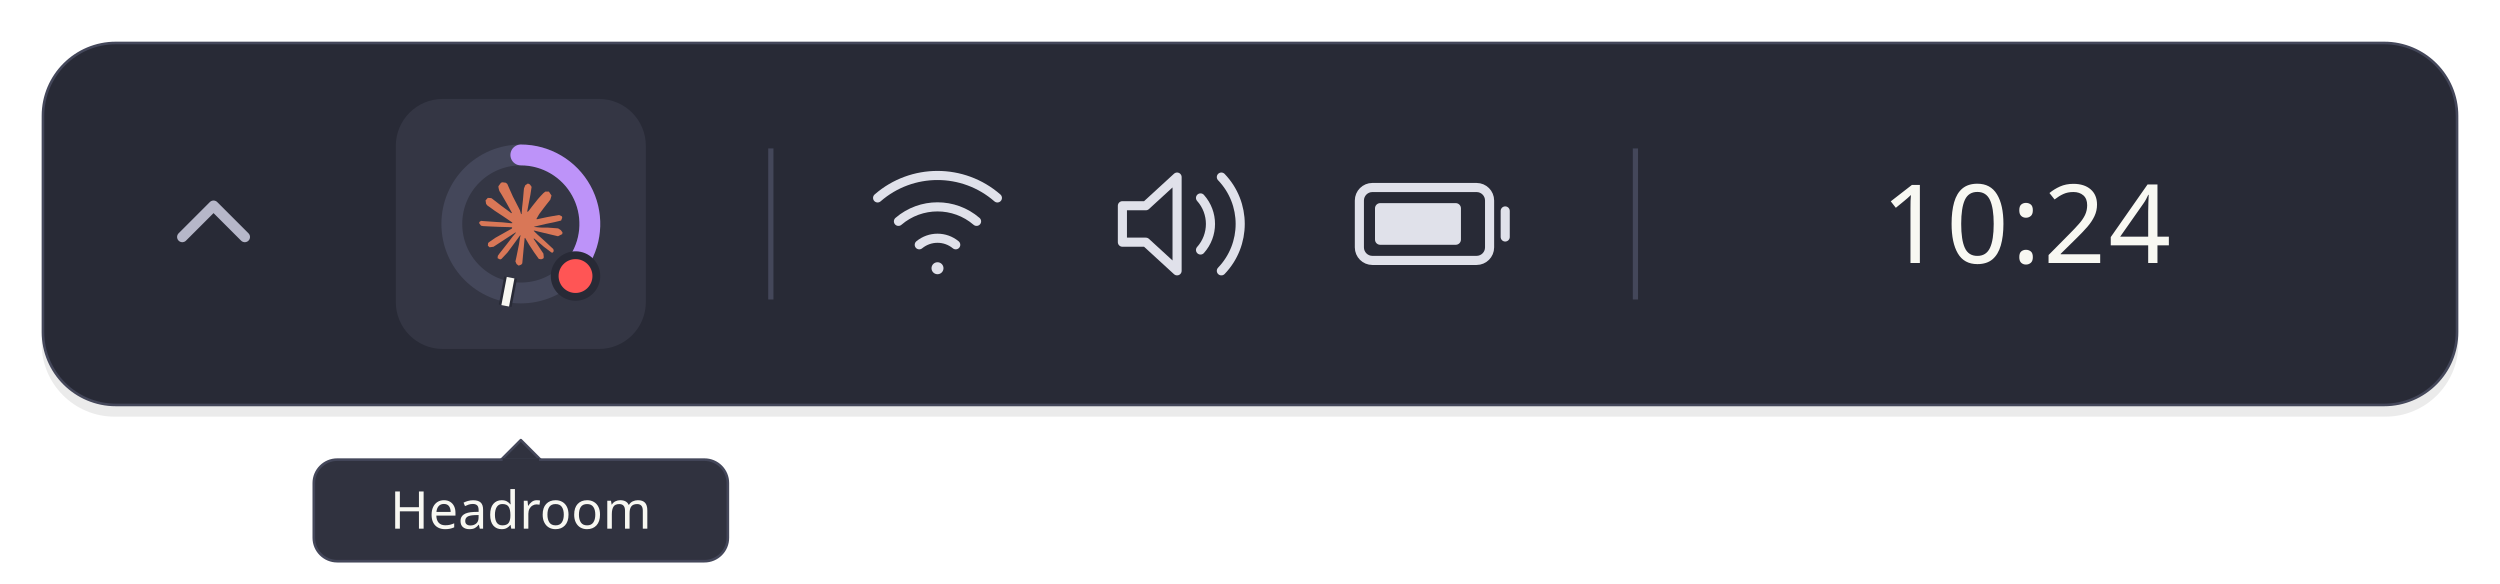
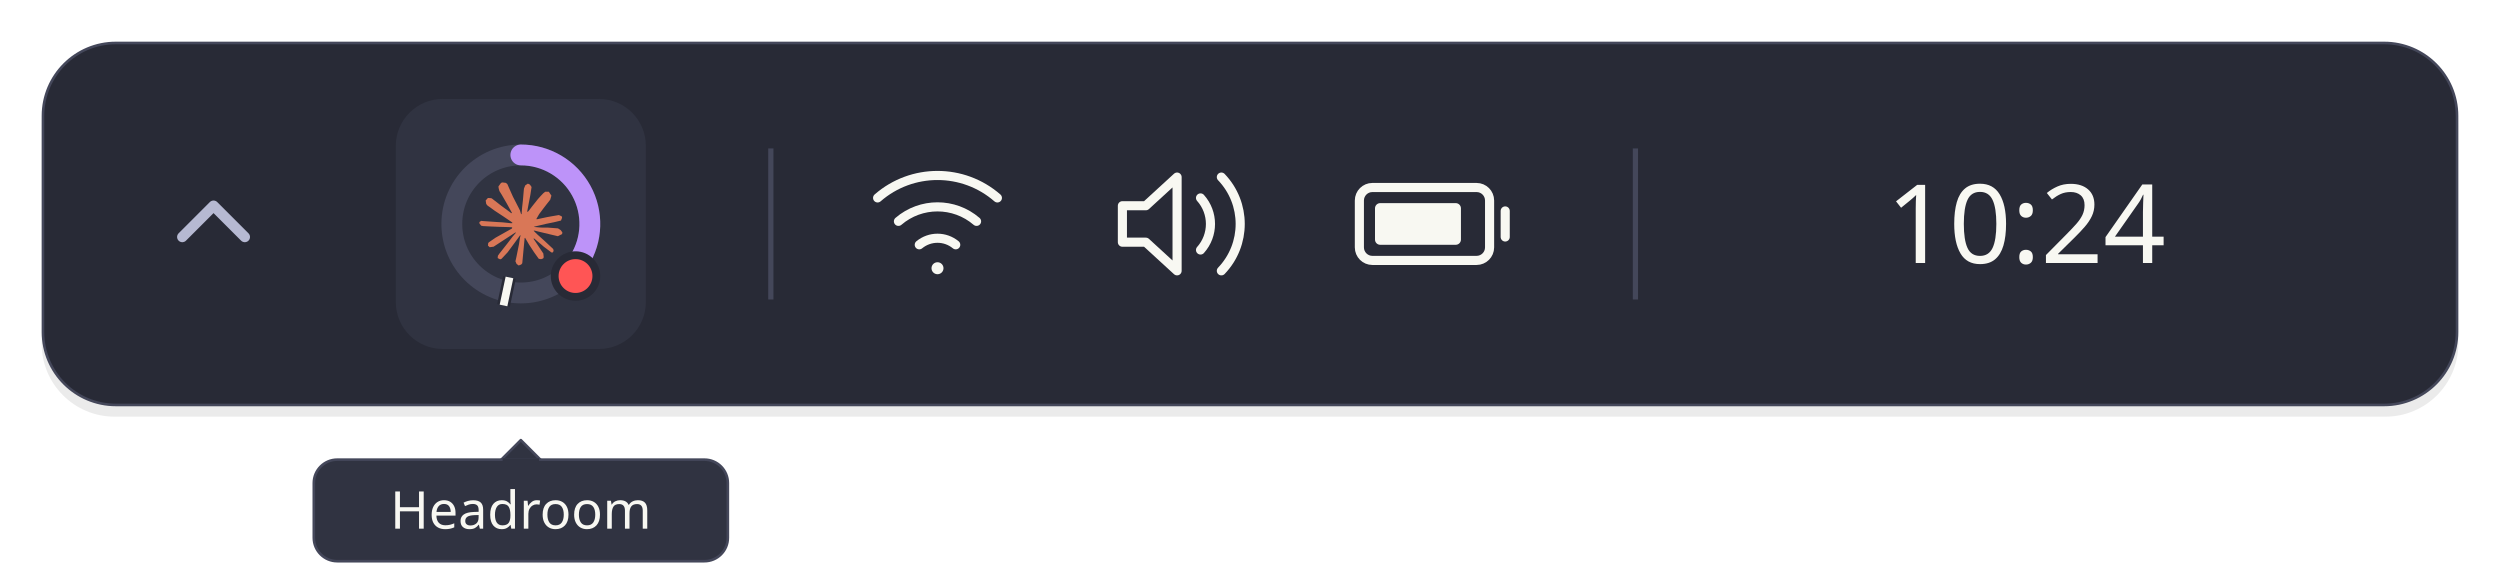
<svg xmlns="http://www.w3.org/2000/svg" width="960" height="224" viewBox="0 0 960 224" role="img" aria-labelledby="title description">
  <rect x="16" y="20" width="928" height="140" rx="28" fill="#000" opacity=".08" />
  <rect x="16.5" y="16.5" width="927" height="139" rx="28" fill="#282a36" stroke="#44475a" />
-   <path d="M70 91l12-12 12 12" fill="none" stroke="#b6b7c9" stroke-width="4" stroke-linecap="round" stroke-linejoin="round" />
-   <rect x="152" y="38" width="96" height="96" rx="18" fill="#343644" />
+   <path d="M70 91l12-12 12 12" fill="none" stroke="#b6b9d2" stroke-width="4" stroke-linecap="round" stroke-linejoin="round" />
+   <rect x="152" y="38" width="96" height="96" rx="18" fill="#303341" />
  <g transform="translate(168 54)">
    <circle cx="32" cy="32" r="26.5" fill="none" stroke="#44475a" stroke-width="8" />
    <path d="M32 5.5 A26.5 26.5 0 0 1 54.375 46.199" fill="none" stroke="#bd93f9" stroke-width="8" stroke-linecap="round" />
-     <path d="M28.065 52.628 L26.004 63.433" fill="none" stroke="#282a36" stroke-width="5" />
-     <path d="M28.065 52.628 L26.004 63.433" fill="none" stroke="#f8f8f2" stroke-width="3" />
-     <g transform="translate(16 16) scale(0.1358234) translate(-6.2 -6.2)">
+     <path d="M27.634 52.541 L25.347 63.301" fill="none" stroke="#282a36" stroke-width="5" />
+     <path d="M27.634 52.541 L25.347 63.301" fill="none" stroke="#f8f8f2" stroke-width="3" />
+     <g transform="translate(16 16) scale(0.1353781) translate(-5.8125 -5.8125)">
      <path d="M52.428 162.873L98.784 136.879L99.549 134.602L98.784 133.334H96.492L88.724 132.862L62.235 132.153L39.311 131.207L17.025 130.026L11.421 128.844L6.2 121.873L6.709 118.447L11.421 115.257L18.171 115.847L33.071 116.911L55.485 118.447L71.659 119.392L95.728 121.873H99.549L100.058 120.337L98.784 119.392L97.766 118.447L74.588 102.732L49.499 86.191L36.382 76.62L29.378 71.776L25.812 67.286L24.284 57.361L30.651 50.272L39.311 50.862L41.476 51.453L50.264 58.188L68.984 72.721L93.436 90.68L97.001 93.634L98.437 92.665L98.657 91.98L97.001 89.263L83.757 65.277L69.621 40.819L63.253 30.658L61.598 24.632C60.956 22.103 60.579 20.011 60.579 17.425L67.838 7.5L71.913 6.2L81.719 7.5L85.795 11.044L91.907 24.986L101.714 46.845L116.996 76.62L121.453 85.482L123.873 93.634L124.764 96.115H126.292V94.698L127.566 77.92L129.858 57.361L132.15 30.894L132.915 23.451L136.608 14.471L143.994 9.626L149.725 12.344L154.437 19.079L153.8 23.451L150.998 41.646L145.522 70.121L141.957 89.263H143.994L146.414 86.781L156.093 74.021L172.266 53.698L179.398 45.663L187.803 36.802L193.152 32.548H203.34L210.726 43.655L207.415 55.116L196.972 68.349L188.312 79.574L175.896 96.21L168.191 109.585L168.882 110.689L170.738 110.53L198.755 104.504L213.91 101.787L231.994 98.715L240.144 102.496L241.036 106.395L237.852 114.311L218.495 119.037L195.826 123.645L162.07 131.592L161.696 131.893L162.137 132.547L177.36 133.925L183.855 134.279H199.774L229.447 136.524L237.215 141.605L241.8 147.867L241.036 152.711L229.065 158.737L213.019 154.956L175.45 145.977L162.587 142.787H160.805V143.85L171.502 154.366L191.242 172.089L215.82 195.011L217.094 200.682L213.91 205.172L210.599 204.699L188.949 188.394L180.544 181.069L161.696 165.118H160.422V166.772L164.752 173.152L187.803 207.771L188.949 218.405L187.294 221.832L181.308 223.959L174.813 222.777L161.187 203.754L147.305 182.486L136.098 163.345L134.745 164.2L128.075 235.42L125.019 239.082L117.887 241.8L111.902 237.31L108.718 229.984L111.902 215.452L115.722 196.547L118.779 181.541L121.58 162.873L123.291 156.636L123.14 156.219L121.773 156.449L107.699 175.752L86.304 204.699L69.366 222.777L65.291 224.431L58.287 220.768L58.923 214.27L62.871 208.48L86.304 178.705L100.44 160.155L109.551 149.507L109.462 147.967L108.959 147.924L46.698 188.512L35.618 189.93L30.779 185.44L31.416 178.115L33.708 175.752L52.428 162.873Z" fill="#D97757" />
    </g>
    <circle cx="53" cy="52" r="8" fill="#ff5555" stroke="#282a36" stroke-width="3" />
  </g>
-   <path d="M296 57v58" stroke="#44475a" stroke-width="2" />
-   <g fill="none" stroke="#e0e1ea" stroke-width="3.5" stroke-linecap="round" stroke-linejoin="round">
+   <path d="M296 57v58 M628 57v58" stroke="#44475a" stroke-width="2" />
+   <g fill="none" stroke="#f8f8f2" stroke-width="3.5" stroke-linecap="round" stroke-linejoin="round">
    <g transform="translate(360 86)">
      <path d="M-23-10a35 35 0 0 1 46 0 M-15-1a23 23 0 0 1 30 0 M-7 8a11 11 0 0 1 14 0" />
-       <circle cy="17" r="2.3" fill="#e0e1ea" stroke="none" />
+       <circle cy="17" r="2.3" fill="#f8f8f2" stroke="none" />
    </g>
    <g transform="translate(452 86)">
      <path d="M-21-7h9L0-18v36L-12 7h-9z" />
      <path d="M9-10a15 15 0 0 1 0 20 M17-18a26 26 0 0 1 0 36" />
    </g>
    <g transform="translate(550 86)">
      <rect x="-28" y="-14" width="50" height="28" rx="5" />
      <path d="M28-5v10" />
-       <rect x="-22" y="-8" width="33" height="16" rx="2" fill="#e0e1ea" stroke="none" />
+       <rect x="-22" y="-8" width="33" height="16" rx="2" fill="#f8f8f2" stroke="none" />
    </g>
  </g>
-   <path d="M628 57v58" stroke="#44475a" stroke-width="2" />
-   <text x="778" y="101" text-anchor="middle" fill="#f8f8f2" font-family="Noto Sans, Segoe UI, sans-serif" font-size="42" font-weight="500" letter-spacing="1">10:24</text>
-   <path d="M192 177l8-8 8 8" fill="#30323f" stroke="#44475a" stroke-linejoin="round" />
-   <rect x="120.5" y="176.5" width="159" height="39" rx="9" fill="#30323f" stroke="#44475a" />
-   <path d="M193 177h14" stroke="#30323f" stroke-width="2" />
-   <text x="200" y="203" text-anchor="middle" fill="#f8f8f2" font-family="Noto Sans, Segoe UI, sans-serif" font-size="20" font-weight="500">Headroom</text>
+   <path d="M739.25 101 L735.641 101 L735.641 80.031 C735.641 78.833 735.656 77.87 735.688 77.141 C735.719 76.412 735.76 75.656 735.813 74.875 C735.365 75.323 734.958 75.701 734.594 76.008 C734.229 76.315 733.766 76.708 733.203 77.188 L730.016 79.781 L728.078 77.312 L736.188 71 L739.25 71 L739.25 101 M770.328 85.969 C770.328 89.188 769.992 91.951 769.32 94.258 C768.648 96.565 767.583 98.336 766.125 99.57 C764.667 100.805 762.734 101.422 760.328 101.422 C756.943 101.422 754.445 100.057 752.836 97.328 C751.227 94.599 750.422 90.812 750.422 85.969 C750.422 82.719 750.75 79.945 751.406 77.648 C752.063 75.352 753.12 73.594 754.578 72.375 C756.036 71.156 757.953 70.547 760.328 70.547 C763.693 70.547 766.201 71.898 767.852 74.602 C769.503 77.305 770.328 81.094 770.328 85.969 M754.109 85.969 C754.109 90.083 754.578 93.162 755.516 95.203 C756.453 97.245 758.057 98.266 760.328 98.266 C762.568 98.266 764.172 97.25 765.141 95.219 C766.109 93.188 766.594 90.104 766.594 85.969 C766.594 81.875 766.109 78.805 765.141 76.758 C764.172 74.711 762.568 73.688 760.328 73.688 C758.057 73.688 756.453 74.711 755.516 76.758 C754.578 78.805 754.109 81.875 754.109 85.969 M775.406 80.75 C775.406 79.688 775.656 78.945 776.156 78.523 C776.656 78.102 777.26 77.891 777.969 77.891 C778.688 77.891 779.307 78.102 779.828 78.523 C780.349 78.945 780.609 79.688 780.609 80.75 C780.609 81.76 780.349 82.49 779.828 82.938 C779.307 83.385 778.688 83.609 777.969 83.609 C777.26 83.609 776.656 83.385 776.156 82.938 C775.656 82.49 775.406 81.76 775.406 80.75 M775.406 98.734 C775.406 97.693 775.656 96.963 776.156 96.547 C776.656 96.13 777.26 95.922 777.969 95.922 C778.688 95.922 779.307 96.13 779.828 96.547 C780.349 96.963 780.609 97.693 780.609 98.734 C780.609 99.745 780.349 100.474 779.828 100.922 C779.307 101.37 778.688 101.594 777.969 101.594 C777.26 101.594 776.656 101.37 776.156 100.922 C775.656 100.474 775.406 99.745 775.406 98.734 M805.469 101 L785.641 101 L785.641 97.938 L793.5 90 C795.01 88.479 796.284 87.133 797.32 85.961 C798.357 84.789 799.141 83.635 799.672 82.5 C800.203 81.365 800.469 80.125 800.469 78.781 C800.469 77.125 799.979 75.87 799 75.016 C798.021 74.162 796.745 73.734 795.172 73.734 C793.724 73.734 792.445 73.987 791.336 74.492 C790.227 74.997 789.099 75.698 787.953 76.594 L785.984 74.109 C787.151 73.13 788.5 72.299 790.031 71.617 C791.563 70.935 793.276 70.594 795.172 70.594 C797.974 70.594 800.188 71.299 801.813 72.711 C803.438 74.122 804.25 76.073 804.25 78.562 C804.25 80.135 803.927 81.607 803.281 82.977 C802.635 84.346 801.74 85.698 800.594 87.031 C799.448 88.365 798.104 89.787 796.563 91.297 L790.297 97.469 L790.297 97.641 L805.469 97.641 L805.469 101 M830.828 94.188 L826.453 94.188 L826.453 101 L822.891 101 L822.891 94.188 L808.516 94.188 L808.516 91.047 L822.641 70.844 L826.453 70.844 L826.453 90.875 L830.828 90.875 L830.828 94.188 M822.891 81.422 C822.891 79.963 822.919 78.724 822.977 77.703 C823.034 76.682 823.073 75.708 823.094 74.781 L822.938 74.781 C822.708 75.312 822.427 75.888 822.094 76.508 C821.76 77.128 821.438 77.646 821.125 78.062 L812.141 90.875 L822.891 90.875 L822.891 81.422" fill="#f8f8f2" />
+   <g id="tooltip">
+     <path d="M192 177l8-8 8 8" fill="#303341" stroke="#44475a" stroke-linejoin="round" />
+     <rect x="120.5" y="176.5" width="159" height="39" rx="9" fill="#303341" stroke="#44475a" />
+     <path d="M193 177h14" stroke="#303341" stroke-width="2" />
+     <path d="M162.703 203 L160.906 203 L160.906 196.344 L153.578 196.344 L153.578 203 L151.781 203 L151.781 188.719 L153.578 188.719 L153.578 194.766 L160.906 194.766 L160.906 188.719 L162.703 188.719 L162.703 203 M170.5 192.078 C171.417 192.078 172.206 192.279 172.867 192.68 C173.529 193.081 174.036 193.643 174.391 194.367 C174.745 195.091 174.922 195.943 174.922 196.922 L174.922 197.984 L167.578 197.984 C167.599 199.193 167.906 200.115 168.5 200.75 C169.094 201.385 169.927 201.703 171 201.703 C171.677 201.703 172.279 201.638 172.805 201.508 C173.331 201.378 173.875 201.193 174.438 200.953 L174.438 202.5 C173.896 202.74 173.357 202.917 172.82 203.031 C172.284 203.146 171.651 203.203 170.922 203.203 C169.901 203.203 169.003 202.995 168.227 202.578 C167.451 202.161 166.844 201.544 166.406 200.727 C165.969 199.909 165.75 198.906 165.75 197.719 C165.75 196.542 165.948 195.534 166.344 194.695 C166.74 193.857 167.294 193.211 168.008 192.758 C168.721 192.305 169.552 192.078 170.5 192.078 M170.484 193.516 C169.641 193.516 168.974 193.786 168.484 194.328 C167.995 194.87 167.703 195.62 167.609 196.578 L173.078 196.578 C173.068 195.672 172.854 194.935 172.438 194.367 C172.021 193.799 171.37 193.516 170.484 193.516 M181.688 192.094 C182.99 192.094 183.956 192.38 184.586 192.953 C185.216 193.526 185.531 194.443 185.531 195.703 L185.531 203 L184.25 203 L183.906 201.484 L183.828 201.484 C183.359 202.068 182.867 202.5 182.352 202.781 C181.836 203.063 181.125 203.203 180.219 203.203 C179.25 203.203 178.445 202.945 177.805 202.43 C177.164 201.914 176.844 201.109 176.844 200.016 C176.844 198.953 177.263 198.13 178.102 197.547 C178.94 196.964 180.234 196.646 181.984 196.594 L183.797 196.531 L183.797 195.906 C183.797 195.01 183.604 194.388 183.219 194.039 C182.833 193.69 182.286 193.516 181.578 193.516 C181.026 193.516 180.495 193.599 179.984 193.766 C179.474 193.932 179 194.125 178.563 194.344 L178.016 193.016 C178.484 192.766 179.039 192.549 179.68 192.367 C180.32 192.185 180.99 192.094 181.688 192.094 M182.203 197.813 C180.87 197.875 179.945 198.091 179.43 198.461 C178.914 198.831 178.656 199.359 178.656 200.047 C178.656 200.641 178.841 201.078 179.211 201.359 C179.581 201.641 180.052 201.781 180.625 201.781 C181.531 201.781 182.284 201.531 182.883 201.031 C183.482 200.531 183.781 199.76 183.781 198.719 L183.781 197.766 L182.203 197.813 M192.641 203.203 C191.307 203.203 190.24 202.74 189.438 201.813 C188.635 200.885 188.234 199.5 188.234 197.656 C188.234 195.813 188.638 194.422 189.445 193.484 C190.253 192.547 191.323 192.078 192.656 192.078 C193.49 192.078 194.169 192.232 194.695 192.539 C195.221 192.846 195.651 193.219 195.984 193.656 L196.109 193.656 C196.089 193.479 196.063 193.221 196.031 192.883 C196 192.544 195.984 192.276 195.984 192.078 L195.984 187.797 L197.75 187.797 L197.75 203 L196.328 203 L196.063 201.563 L195.984 201.563 C195.661 202.01 195.234 202.396 194.703 202.719 C194.172 203.042 193.484 203.203 192.641 203.203 M192.922 201.734 C194.057 201.734 194.854 201.424 195.313 200.805 C195.771 200.185 196 199.25 196 198 L196 197.672 C196 196.339 195.781 195.315 195.344 194.602 C194.906 193.888 194.094 193.531 192.906 193.531 C191.958 193.531 191.247 193.909 190.773 194.664 C190.299 195.419 190.063 196.432 190.063 197.703 C190.063 198.984 190.299 199.977 190.773 200.68 C191.247 201.383 191.964 201.734 192.922 201.734 M206.141 192.078 C206.339 192.078 206.555 192.089 206.789 192.109 C207.023 192.13 207.229 192.161 207.406 192.203 L207.172 193.813 C207.005 193.781 206.818 193.75 206.609 193.719 C206.401 193.688 206.203 193.672 206.016 193.672 C205.474 193.672 204.964 193.823 204.484 194.125 C204.005 194.427 203.62 194.849 203.328 195.391 C203.036 195.932 202.891 196.563 202.891 197.281 L202.891 203 L201.141 203 L201.141 192.281 L202.578 192.281 L202.781 194.234 L202.859 194.234 C203.203 193.651 203.648 193.146 204.195 192.719 C204.742 192.292 205.391 192.078 206.141 192.078 M218.297 197.625 C218.297 199.396 217.849 200.768 216.953 201.742 C216.057 202.716 214.839 203.203 213.297 203.203 C212.349 203.203 211.505 202.987 210.766 202.555 C210.026 202.122 209.443 201.49 209.016 200.656 C208.589 199.823 208.375 198.813 208.375 197.625 C208.375 195.844 208.823 194.474 209.719 193.516 C210.615 192.557 211.828 192.078 213.359 192.078 C214.339 192.078 215.198 192.294 215.938 192.727 C216.677 193.159 217.255 193.786 217.672 194.609 C218.089 195.432 218.297 196.438 218.297 197.625 M210.203 197.625 C210.203 198.885 210.453 199.885 210.953 200.625 C211.453 201.365 212.25 201.734 213.344 201.734 C214.427 201.734 215.221 201.365 215.727 200.625 C216.232 199.885 216.484 198.885 216.484 197.625 C216.484 196.354 216.232 195.359 215.727 194.641 C215.221 193.922 214.422 193.563 213.328 193.563 C212.234 193.563 211.44 193.922 210.945 194.641 C210.451 195.359 210.203 196.354 210.203 197.625 M230.391 197.625 C230.391 199.396 229.943 200.768 229.047 201.742 C228.151 202.716 226.932 203.203 225.391 203.203 C224.443 203.203 223.599 202.987 222.859 202.555 C222.12 202.122 221.536 201.49 221.109 200.656 C220.682 199.823 220.469 198.813 220.469 197.625 C220.469 195.844 220.917 194.474 221.813 193.516 C222.708 192.557 223.922 192.078 225.453 192.078 C226.432 192.078 227.292 192.294 228.031 192.727 C228.771 193.159 229.349 193.786 229.766 194.609 C230.182 195.432 230.391 196.438 230.391 197.625 M222.297 197.625 C222.297 198.885 222.547 199.885 223.047 200.625 C223.547 201.365 224.344 201.734 225.438 201.734 C226.521 201.734 227.315 201.365 227.82 200.625 C228.326 199.885 228.578 198.885 228.578 197.625 C228.578 196.354 228.326 195.359 227.82 194.641 C227.315 193.922 226.516 193.563 225.422 193.563 C224.328 193.563 223.534 193.922 223.039 194.641 C222.544 195.359 222.297 196.354 222.297 197.625 M244.938 192.078 C246.146 192.078 247.049 192.388 247.648 193.008 C248.247 193.628 248.547 194.63 248.547 196.016 L248.547 203 L246.813 203 L246.813 196.094 C246.813 194.406 246.083 193.563 244.625 193.563 C243.594 193.563 242.854 193.862 242.406 194.461 C241.958 195.06 241.734 195.932 241.734 197.078 L241.734 203 L239.984 203 L239.984 196.094 C239.984 194.406 239.255 193.563 237.797 193.563 C236.714 193.563 235.964 193.896 235.547 194.563 C235.13 195.229 234.922 196.188 234.922 197.438 L234.922 203 L233.172 203 L233.172 192.281 L234.594 192.281 L234.844 193.734 L234.953 193.734 C235.286 193.172 235.737 192.755 236.305 192.484 C236.872 192.214 237.474 192.078 238.109 192.078 C239.786 192.078 240.88 192.677 241.391 193.875 L241.484 193.875 C241.849 193.26 242.341 192.807 242.961 192.516 C243.581 192.224 244.24 192.078 244.938 192.078" fill="#f8f8f2" />
+   </g>
</svg>
